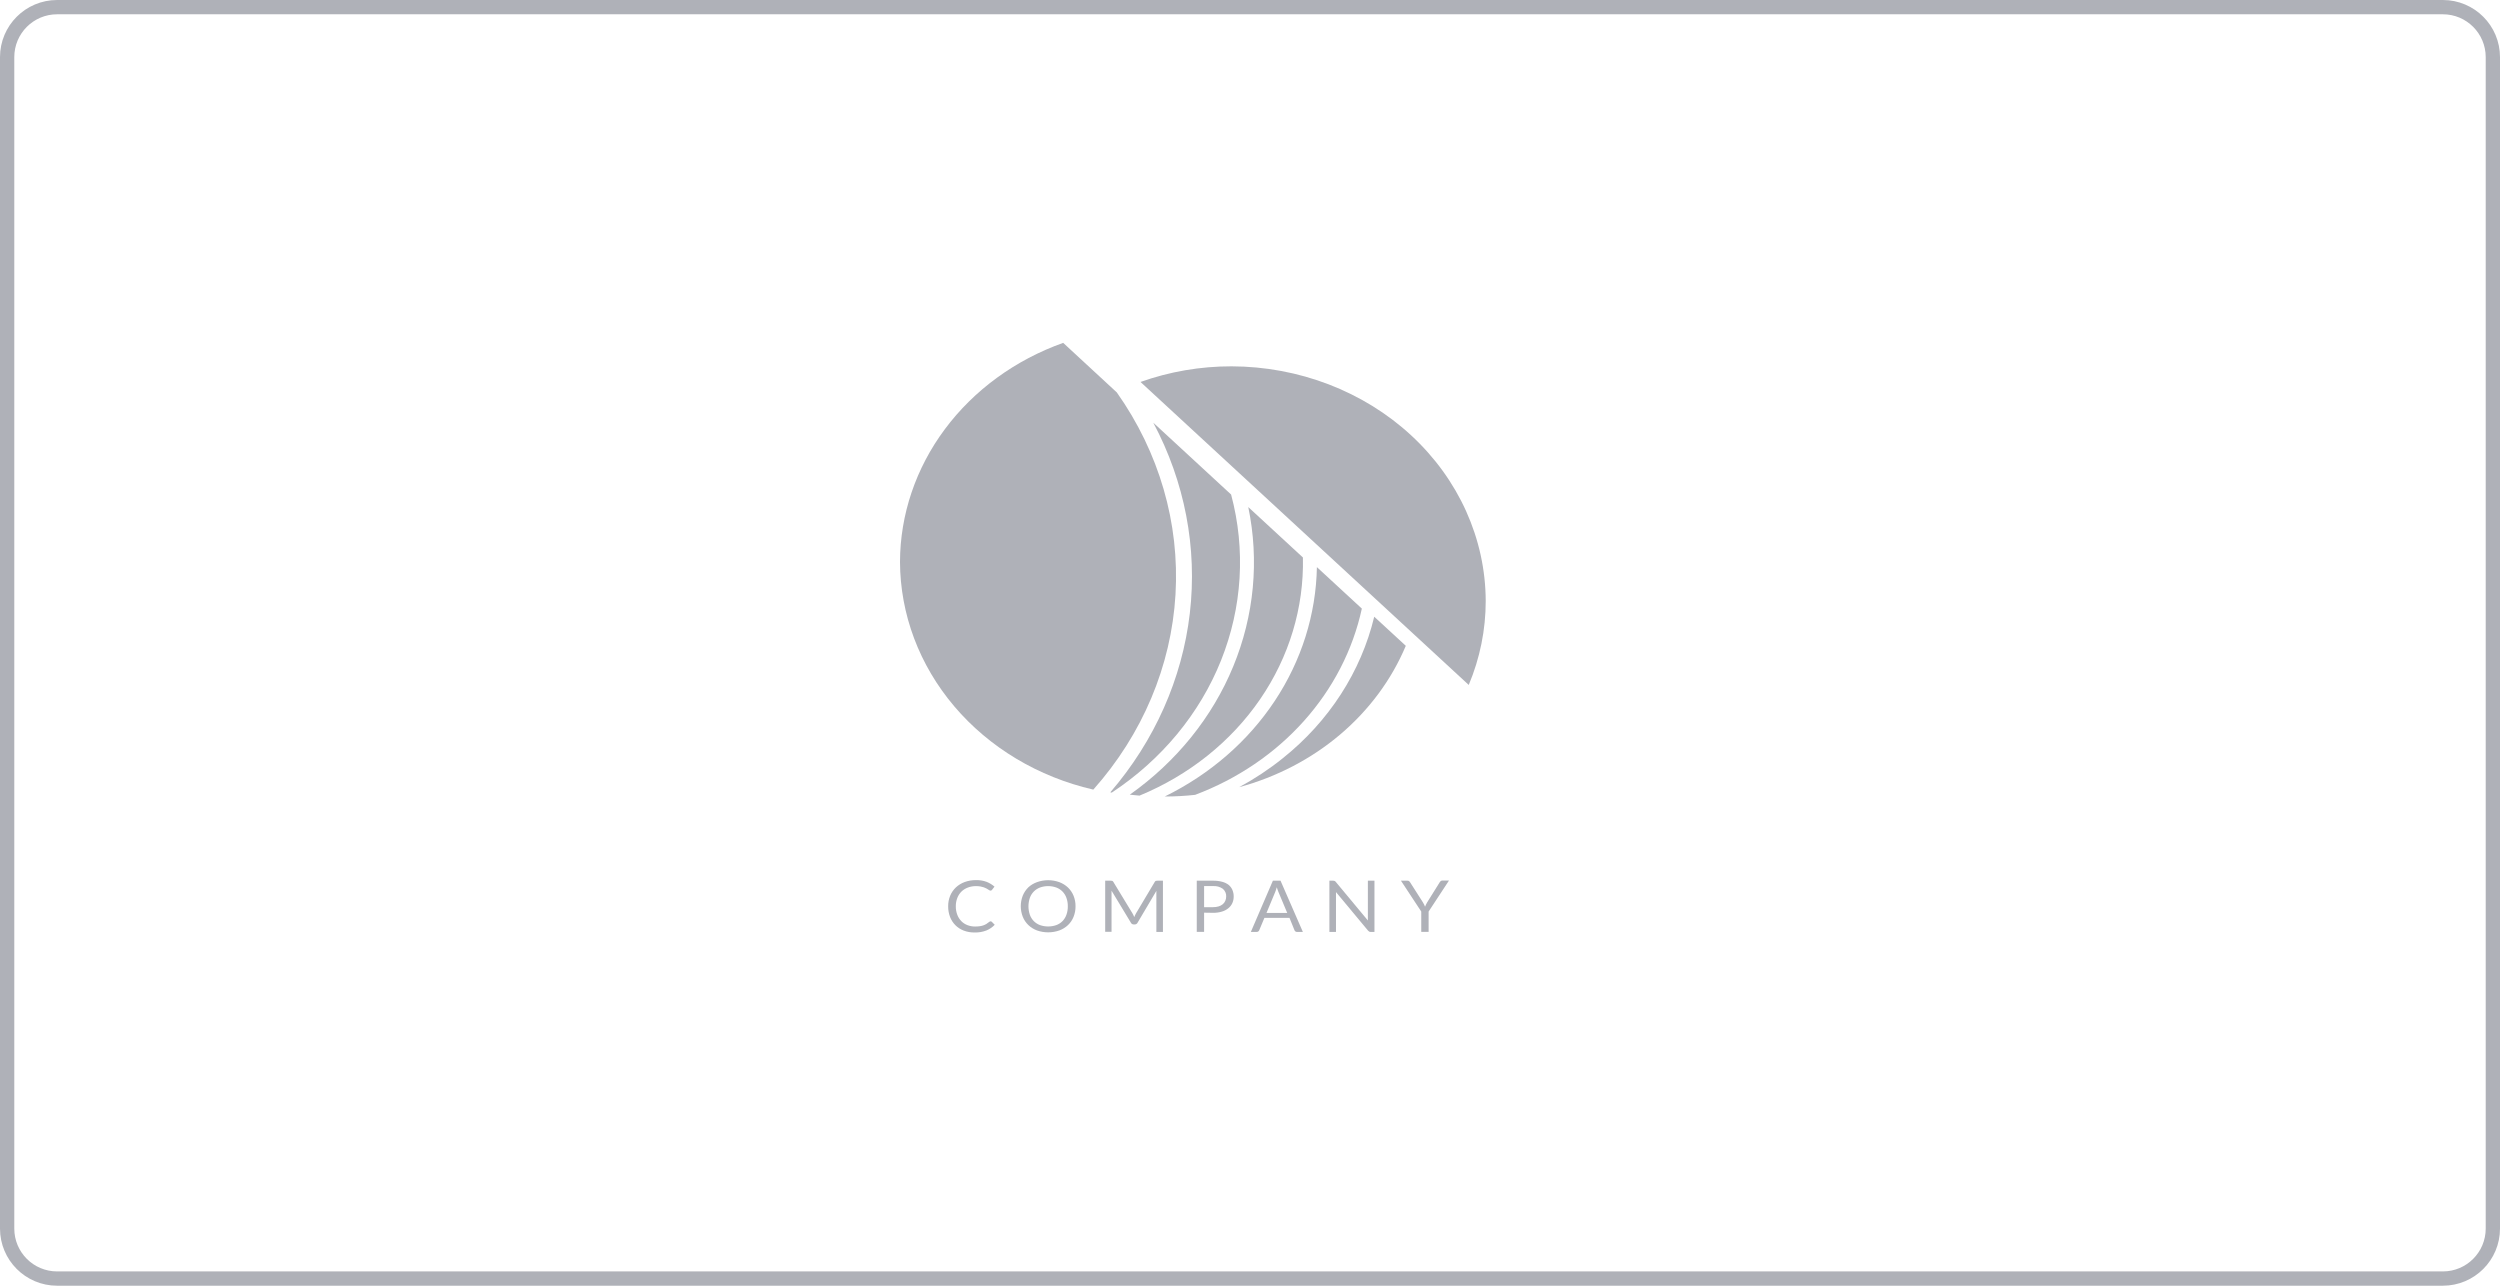
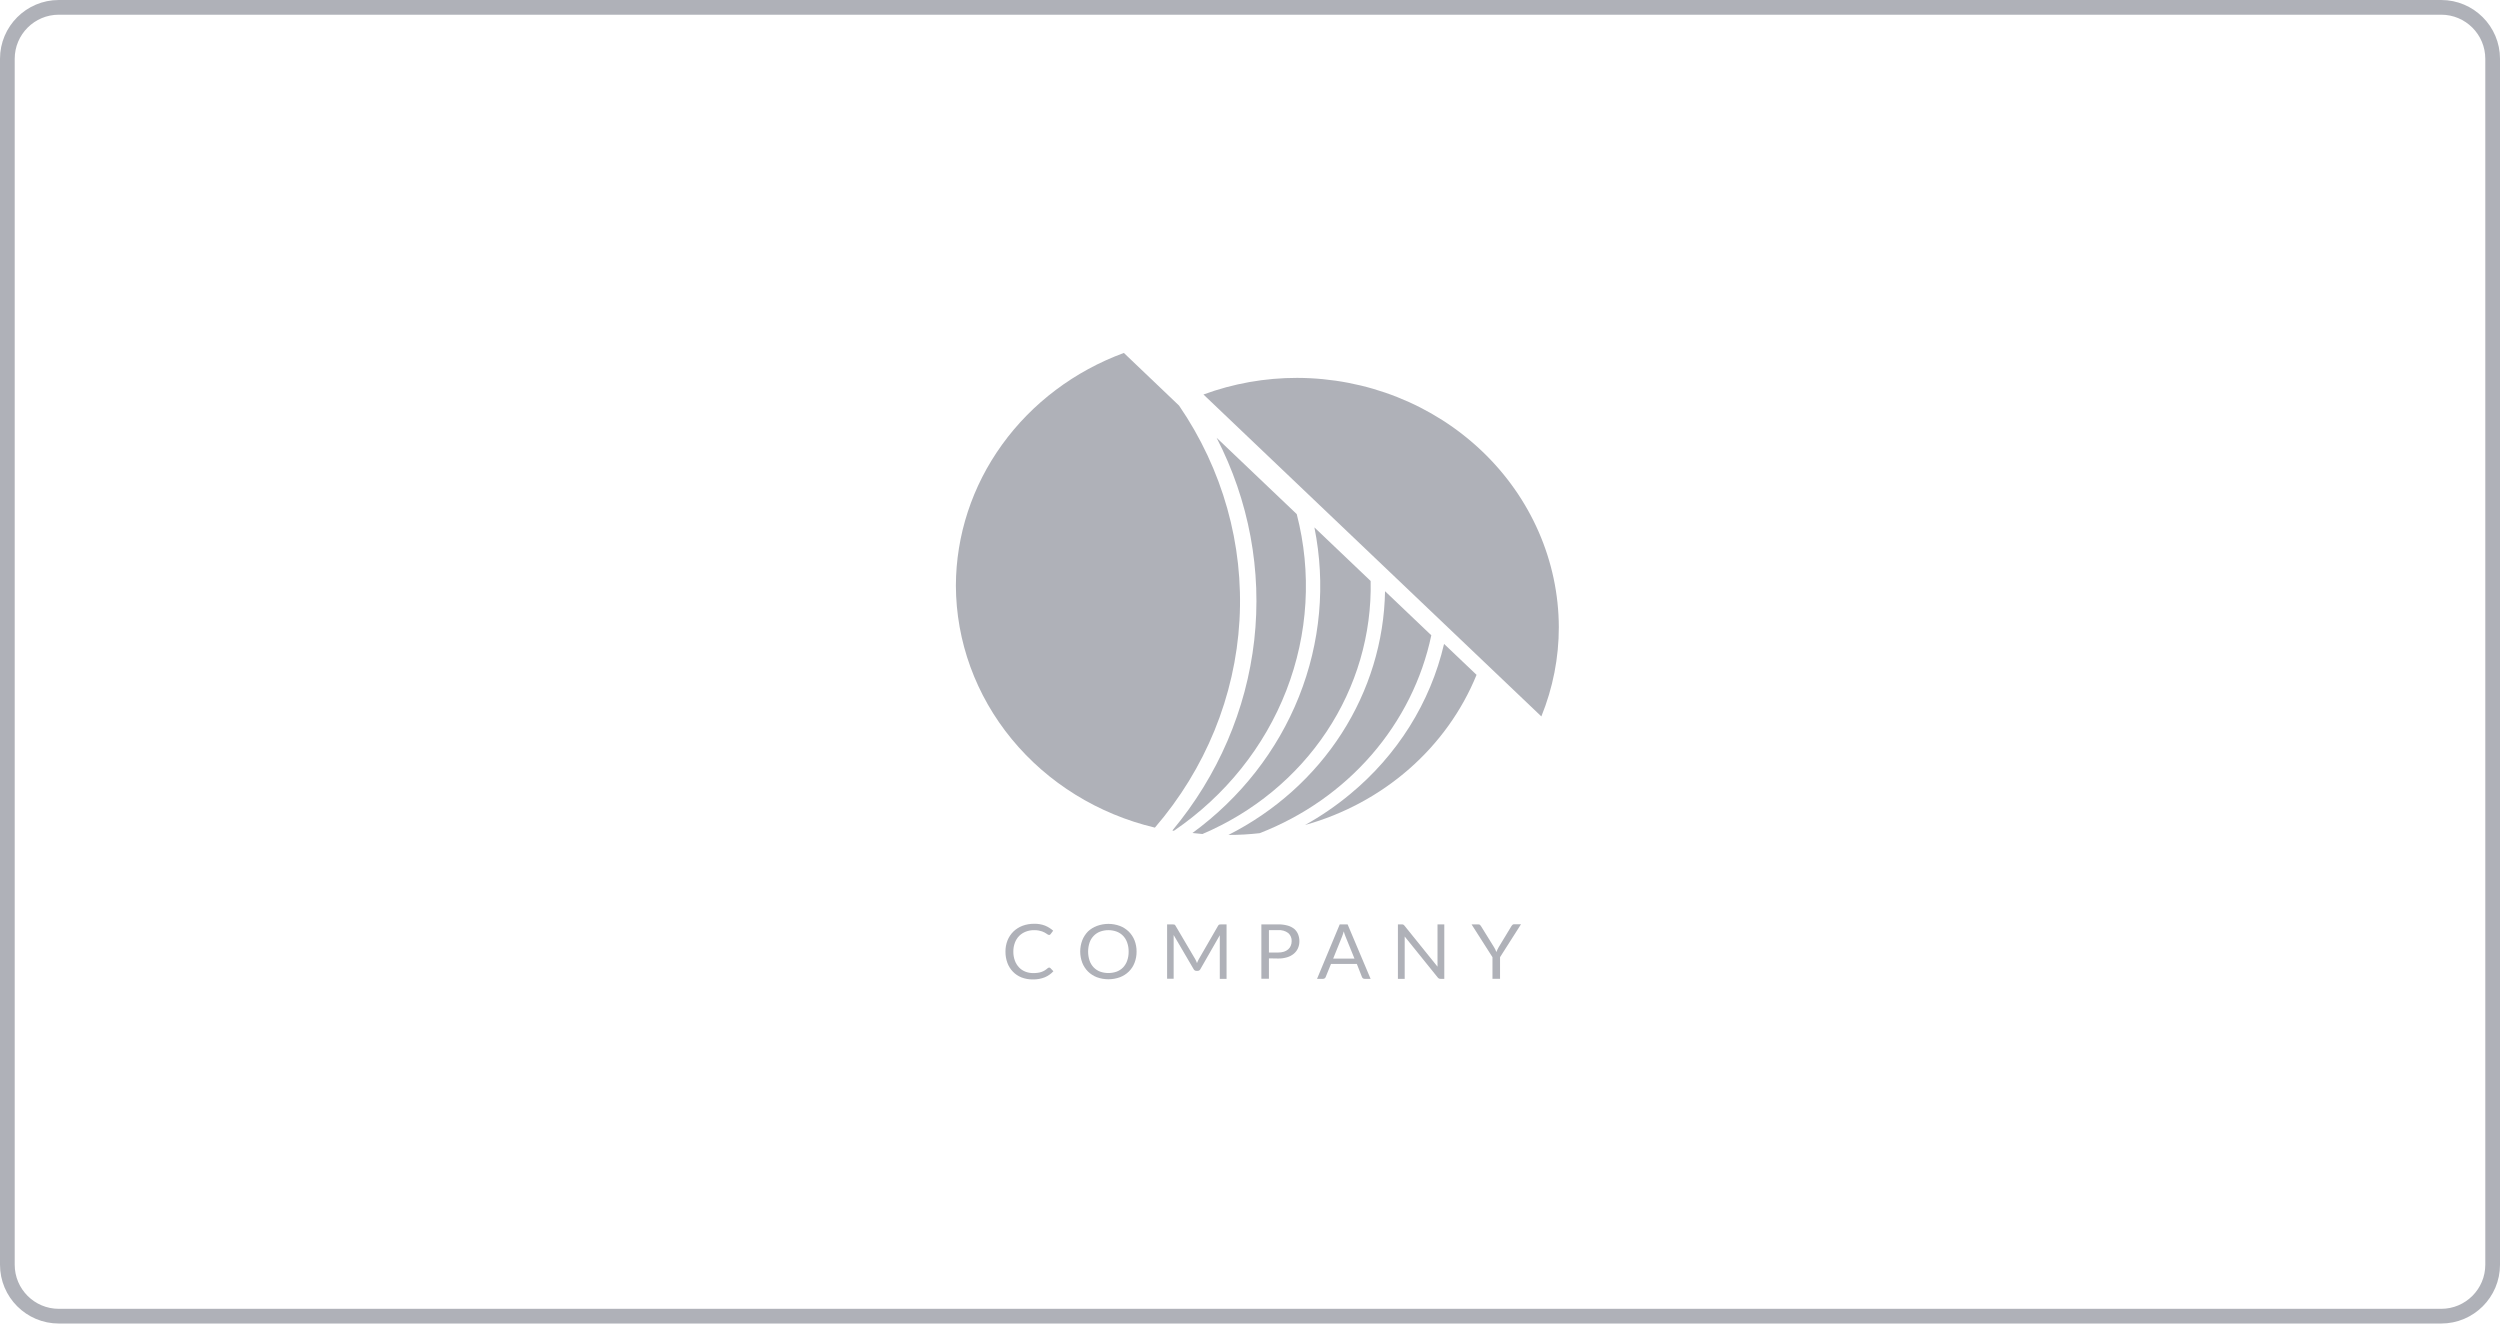
- <svg xmlns="http://www.w3.org/2000/svg" width="175" height="90" viewBox="0 0 175 90" fill="none">
-   <rect x="0.5" y="0.5" width="174" height="89" rx="3.5" stroke="#AFB1B8" />
-   <path d="M69.345 64.493C69.36 64.493 69.375 64.496 69.389 64.502C69.403 64.508 69.415 64.516 69.425 64.526L69.631 64.735C69.471 64.904 69.274 65.039 69.052 65.131C68.793 65.232 68.513 65.281 68.232 65.274C67.967 65.279 67.705 65.234 67.46 65.141C67.239 65.056 67.041 64.928 66.879 64.766C66.713 64.598 66.585 64.401 66.503 64.186C66.413 63.947 66.369 63.696 66.372 63.443C66.368 63.189 66.416 62.936 66.513 62.698C66.603 62.482 66.739 62.285 66.912 62.118C67.088 61.955 67.298 61.826 67.529 61.741C67.783 61.65 68.053 61.605 68.324 61.608C68.577 61.602 68.828 61.643 69.062 61.729C69.266 61.81 69.453 61.924 69.615 62.064L69.443 62.287C69.431 62.303 69.416 62.316 69.399 62.327C69.379 62.34 69.355 62.346 69.33 62.344C69.303 62.342 69.278 62.334 69.255 62.32L69.163 62.261L69.034 62.185C68.979 62.157 68.921 62.132 68.862 62.111C68.786 62.086 68.707 62.066 68.628 62.052C68.527 62.035 68.424 62.027 68.322 62.028C68.126 62.026 67.932 62.06 67.751 62.128C67.582 62.191 67.429 62.286 67.303 62.408C67.175 62.537 67.076 62.689 67.013 62.854C66.94 63.043 66.904 63.243 66.907 63.443C66.904 63.647 66.94 63.849 67.013 64.041C67.075 64.205 67.172 64.356 67.298 64.486C67.416 64.606 67.562 64.7 67.725 64.761C67.893 64.825 68.073 64.858 68.255 64.856C68.36 64.857 68.465 64.851 68.569 64.837C68.738 64.818 68.901 64.763 69.044 64.678C69.117 64.634 69.184 64.585 69.248 64.531C69.274 64.507 69.309 64.494 69.345 64.493Z" fill="#AFB1B8" />
-   <path d="M75.287 63.443C75.29 63.695 75.243 63.945 75.148 64.181C75.064 64.395 74.932 64.591 74.761 64.754C74.589 64.918 74.382 65.046 74.153 65.131C73.649 65.308 73.093 65.308 72.589 65.131C72.361 65.045 72.155 64.917 71.984 64.753C71.813 64.587 71.68 64.39 71.594 64.174C71.408 63.696 71.408 63.173 71.594 62.695C71.681 62.479 71.814 62.282 71.984 62.113C72.157 61.955 72.363 61.831 72.589 61.75C73.092 61.569 73.65 61.569 74.153 61.75C74.381 61.836 74.588 61.964 74.76 62.127C74.929 62.292 75.061 62.487 75.148 62.7C75.243 62.937 75.291 63.189 75.287 63.443ZM74.747 63.443C74.751 63.241 74.718 63.041 74.649 62.849C74.592 62.685 74.498 62.534 74.374 62.405C74.253 62.283 74.105 62.188 73.939 62.125C73.573 61.995 73.168 61.995 72.802 62.125C72.637 62.188 72.488 62.283 72.368 62.405C72.242 62.533 72.147 62.685 72.09 62.849C71.959 63.236 71.959 63.65 72.09 64.036C72.148 64.201 72.243 64.352 72.368 64.48C72.489 64.602 72.637 64.697 72.802 64.758C73.169 64.885 73.573 64.885 73.939 64.758C74.105 64.697 74.253 64.602 74.374 64.48C74.497 64.351 74.591 64.2 74.649 64.036C74.718 63.845 74.751 63.644 74.747 63.443Z" fill="#AFB1B8" />
-   <path d="M79.341 64.065L79.395 64.198C79.415 64.151 79.433 64.108 79.454 64.065C79.474 64.02 79.496 63.977 79.521 63.934L80.835 61.729C80.861 61.691 80.884 61.667 80.91 61.66C80.945 61.65 80.981 61.646 81.018 61.648H81.406V65.236H80.946V62.598C80.946 62.565 80.946 62.527 80.946 62.486C80.943 62.445 80.943 62.404 80.946 62.363L79.624 64.599C79.607 64.633 79.58 64.661 79.546 64.681C79.513 64.701 79.473 64.711 79.433 64.711H79.359C79.319 64.711 79.279 64.701 79.246 64.681C79.212 64.662 79.185 64.633 79.168 64.599L77.808 62.349C77.808 62.391 77.808 62.434 77.808 62.477C77.808 62.52 77.808 62.557 77.808 62.591V65.228H77.363V61.648H77.751C77.788 61.646 77.824 61.65 77.859 61.66C77.891 61.675 77.916 61.699 77.931 61.729L79.274 63.937C79.3 63.978 79.323 64.021 79.341 64.065Z" fill="#AFB1B8" />
-   <path d="M84.287 63.887V65.231H83.773V61.648H84.92C85.136 61.645 85.352 61.671 85.56 61.727C85.727 61.77 85.881 61.846 86.013 61.95C86.127 62.047 86.215 62.167 86.27 62.301C86.331 62.447 86.361 62.603 86.358 62.759C86.36 62.916 86.328 63.072 86.263 63.218C86.201 63.355 86.106 63.478 85.985 63.576C85.853 63.684 85.698 63.765 85.529 63.813C85.329 63.873 85.12 63.901 84.91 63.897L84.287 63.887ZM84.287 63.502H84.91C85.045 63.504 85.179 63.486 85.308 63.448C85.415 63.415 85.513 63.362 85.596 63.294C85.674 63.228 85.734 63.147 85.771 63.056C85.813 62.96 85.834 62.858 85.833 62.755C85.839 62.655 85.821 62.555 85.781 62.463C85.741 62.37 85.68 62.287 85.602 62.218C85.405 62.077 85.158 62.008 84.91 62.026H84.287V63.502Z" fill="#AFB1B8" />
-   <path d="M91.201 65.236H90.795C90.754 65.237 90.714 65.225 90.681 65.202C90.652 65.18 90.629 65.151 90.615 65.119L90.265 64.252H88.508L88.145 65.119C88.132 65.151 88.11 65.179 88.081 65.2C88.048 65.224 88.007 65.237 87.965 65.236H87.559L89.102 61.648H89.637L91.201 65.236ZM88.655 63.904H90.105L89.493 62.443C89.446 62.334 89.408 62.221 89.377 62.106L89.318 62.294C89.3 62.351 89.28 62.403 89.262 62.446L88.655 63.904Z" fill="#AFB1B8" />
-   <path d="M93.423 61.665C93.454 61.68 93.481 61.702 93.501 61.729L95.751 64.433C95.751 64.39 95.751 64.347 95.751 64.307C95.751 64.267 95.751 64.227 95.751 64.189V61.648H96.212V65.236H95.954C95.918 65.237 95.882 65.229 95.849 65.214C95.817 65.197 95.789 65.174 95.767 65.148L93.519 62.446C93.521 62.487 93.521 62.528 93.519 62.569C93.519 62.61 93.519 62.645 93.519 62.678V65.236H93.058V61.648H93.331C93.363 61.647 93.394 61.653 93.423 61.665Z" fill="#AFB1B8" />
-   <path d="M100.003 63.809V65.233H99.488V63.809L98.066 61.648H98.526C98.566 61.646 98.605 61.657 98.637 61.679C98.665 61.702 98.688 61.729 98.706 61.759L99.596 63.153C99.632 63.213 99.663 63.267 99.689 63.319C99.715 63.372 99.735 63.422 99.753 63.471L99.82 63.317C99.845 63.261 99.874 63.206 99.908 63.153L100.785 61.75C100.803 61.722 100.826 61.696 100.852 61.674C100.882 61.649 100.922 61.637 100.962 61.638H101.428L100.003 63.809Z" fill="#AFB1B8" />
-   <path d="M79.086 55.627C79.31 55.654 79.536 55.675 79.765 55.694C83.236 54.261 86.172 51.915 88.206 48.95C90.241 45.986 91.283 42.533 91.204 39.024L87.379 35.494C88.156 39.229 87.793 43.091 86.328 46.647C84.864 50.203 82.356 53.312 79.086 55.627Z" fill="#AFB1B8" />
-   <path d="M77.721 55.463L77.823 55.482C81.318 53.175 83.982 49.953 85.471 46.234C86.96 42.514 87.207 38.468 86.178 34.618L80.73 29.589C82.933 33.722 83.82 38.348 83.288 42.929C82.755 47.509 80.824 51.856 77.721 55.463Z" fill="#AFB1B8" />
-   <path d="M96.196 43.17C95.271 47.025 93.023 50.502 89.786 53.084C88.841 53.843 87.822 54.518 86.741 55.102C89.376 54.388 91.799 53.123 93.821 51.408C95.843 49.692 97.412 47.571 98.406 45.207L96.196 43.17Z" fill="#AFB1B8" />
-   <path d="M95.329 42.602L92.183 39.699C92.123 43.009 91.104 46.244 89.231 49.068C87.358 51.892 84.699 54.201 81.532 55.755H81.548C82.253 55.755 82.959 55.716 83.659 55.639C86.619 54.524 89.234 52.75 91.27 50.475C93.306 48.2 94.701 45.495 95.329 42.602Z" fill="#AFB1B8" />
-   <path d="M78.176 27.469L74.423 24C71.068 25.197 68.183 27.3 66.145 30.036C64.106 32.771 63.011 36.011 63 39.33V39.33C63.013 42.999 64.35 46.559 66.801 49.446C69.252 52.334 72.676 54.384 76.532 55.273C79.974 51.403 81.989 46.62 82.285 41.619C82.58 36.619 81.141 31.662 78.176 27.469Z" fill="#AFB1B8" />
-   <path d="M104 42.068C103.986 37.715 102.107 33.545 98.773 30.467C95.439 27.39 90.921 25.655 86.206 25.643C84.027 25.641 81.867 26.012 79.835 26.737L102.812 47.946C103.598 46.072 104.001 44.078 104 42.068Z" fill="#AFB1B8" />
+ <svg xmlns="http://www.w3.org/2000/svg" width="170" height="90" viewBox="0 0 170 90" fill="none">
+   <rect x="0.5" y="0.5" width="169" height="89" rx="3.5" stroke="#AFB1B8" />
+   <path d="M71.345 65.795C71.36 65.795 71.375 65.798 71.389 65.804C71.403 65.81 71.415 65.818 71.425 65.829L71.631 66.045C71.471 66.219 71.274 66.359 71.052 66.454C70.793 66.558 70.513 66.608 70.232 66.601C69.967 66.606 69.705 66.559 69.46 66.464C69.239 66.376 69.041 66.244 68.879 66.076C68.713 65.903 68.585 65.7 68.503 65.478C68.413 65.232 68.369 64.972 68.372 64.711C68.368 64.449 68.416 64.188 68.513 63.942C68.603 63.719 68.739 63.516 68.912 63.344C69.088 63.175 69.298 63.042 69.529 62.954C69.783 62.86 70.053 62.814 70.324 62.817C70.577 62.811 70.828 62.853 71.062 62.942C71.266 63.026 71.453 63.143 71.615 63.287L71.443 63.518C71.431 63.534 71.416 63.548 71.399 63.559C71.379 63.573 71.355 63.579 71.33 63.577C71.303 63.575 71.278 63.566 71.255 63.552L71.163 63.491L71.034 63.412C70.979 63.383 70.921 63.358 70.862 63.336C70.786 63.31 70.707 63.29 70.628 63.275C70.527 63.257 70.424 63.249 70.322 63.251C70.126 63.248 69.932 63.283 69.751 63.353C69.582 63.419 69.429 63.517 69.303 63.643C69.175 63.776 69.076 63.933 69.013 64.103C68.94 64.299 68.904 64.504 68.907 64.711C68.904 64.921 68.94 65.13 69.013 65.329C69.075 65.498 69.172 65.654 69.298 65.787C69.416 65.912 69.562 66.009 69.725 66.072C69.893 66.138 70.073 66.171 70.255 66.17C70.36 66.171 70.465 66.165 70.569 66.15C70.738 66.13 70.901 66.074 71.044 65.986C71.117 65.941 71.184 65.89 71.248 65.834C71.274 65.81 71.309 65.796 71.345 65.795Z" fill="#AFB1B8" />
+   <path d="M77.287 64.711C77.29 64.971 77.243 65.229 77.148 65.473C77.064 65.694 76.932 65.896 76.761 66.065C76.589 66.234 76.382 66.366 76.153 66.453C75.649 66.636 75.093 66.636 74.589 66.453C74.361 66.365 74.155 66.232 73.984 66.064C73.813 65.892 73.68 65.688 73.594 65.466C73.408 64.972 73.408 64.433 73.594 63.939C73.681 63.716 73.814 63.512 73.984 63.338C74.157 63.175 74.363 63.048 74.589 62.964C75.092 62.777 75.65 62.777 76.153 62.964C76.381 63.052 76.588 63.185 76.76 63.353C76.929 63.523 77.061 63.724 77.148 63.944C77.243 64.189 77.291 64.449 77.287 64.711ZM76.747 64.711C76.751 64.503 76.718 64.296 76.649 64.098C76.592 63.929 76.498 63.773 76.374 63.64C76.253 63.514 76.105 63.415 75.939 63.351C75.573 63.217 75.168 63.217 74.802 63.351C74.637 63.415 74.488 63.514 74.368 63.64C74.242 63.772 74.147 63.928 74.09 64.098C73.959 64.497 73.959 64.925 74.09 65.323C74.148 65.493 74.243 65.649 74.368 65.782C74.489 65.907 74.637 66.005 74.802 66.069C75.169 66.199 75.573 66.199 75.939 66.069C76.105 66.005 76.253 65.907 76.374 65.782C76.497 65.648 76.591 65.493 76.649 65.323C76.718 65.126 76.751 64.919 76.747 64.711Z" fill="#AFB1B8" />
+   <path d="M81.341 65.353L81.395 65.49C81.415 65.441 81.433 65.397 81.454 65.353C81.474 65.307 81.496 65.262 81.521 65.218L82.835 62.942C82.861 62.903 82.884 62.878 82.91 62.871C82.945 62.861 82.981 62.857 83.018 62.859H83.406V66.561H82.946V63.839C82.946 63.804 82.946 63.765 82.946 63.724C82.943 63.681 82.943 63.639 82.946 63.596L81.624 65.905C81.607 65.939 81.58 65.968 81.546 65.989C81.513 66.009 81.473 66.02 81.433 66.02H81.359C81.319 66.02 81.279 66.01 81.246 65.989C81.212 65.969 81.185 65.939 81.168 65.905L79.808 63.581C79.808 63.626 79.808 63.67 79.808 63.714C79.808 63.758 79.808 63.797 79.808 63.831V66.554H79.363V62.859H79.751C79.788 62.857 79.824 62.861 79.859 62.871C79.891 62.886 79.916 62.911 79.931 62.942L81.274 65.221C81.3 65.263 81.323 65.307 81.341 65.353Z" fill="#AFB1B8" />
+   <path d="M86.287 65.169V66.556H85.773V62.858H86.92C87.136 62.855 87.352 62.882 87.56 62.939C87.727 62.984 87.881 63.063 88.013 63.17C88.127 63.27 88.215 63.394 88.27 63.532C88.331 63.683 88.361 63.844 88.358 64.005C88.36 64.168 88.328 64.328 88.263 64.478C88.201 64.62 88.106 64.747 87.985 64.848C87.853 64.96 87.698 65.043 87.529 65.093C87.329 65.154 87.12 65.183 86.91 65.179L86.287 65.169ZM86.287 64.772H86.91C87.045 64.774 87.179 64.755 87.308 64.716C87.415 64.682 87.513 64.628 87.596 64.557C87.674 64.489 87.734 64.405 87.771 64.312C87.813 64.213 87.834 64.107 87.833 64C87.839 63.898 87.821 63.795 87.781 63.699C87.741 63.603 87.68 63.517 87.602 63.447C87.405 63.3 87.158 63.23 86.91 63.248H86.287V64.772Z" fill="#AFB1B8" />
+   <path d="M93.201 66.561H92.795C92.754 66.563 92.714 66.55 92.681 66.527C92.652 66.504 92.629 66.474 92.615 66.441L92.265 65.547H90.508L90.145 66.441C90.132 66.474 90.11 66.502 90.081 66.524C90.048 66.549 90.007 66.562 89.965 66.561H89.559L91.102 62.858H91.637L93.201 66.561ZM90.655 65.186H92.105L91.493 63.679C91.446 63.566 91.408 63.45 91.377 63.331L91.318 63.525C91.3 63.584 91.28 63.638 91.262 63.682L90.655 65.186Z" fill="#AFB1B8" />
+   <path d="M95.423 62.875C95.454 62.892 95.481 62.914 95.501 62.942L97.751 65.733C97.751 65.689 97.751 65.645 97.751 65.603C97.751 65.561 97.751 65.52 97.751 65.48V62.858H98.212V66.561H97.954C97.918 66.562 97.882 66.555 97.849 66.539C97.817 66.522 97.789 66.498 97.767 66.471L95.519 63.682C95.521 63.724 95.521 63.767 95.519 63.809C95.519 63.851 95.519 63.888 95.519 63.922V66.561H95.058V62.858H95.331C95.363 62.857 95.394 62.863 95.423 62.875Z" fill="#AFB1B8" />
+   <path d="M102.003 65.088V66.559H101.488V65.088L100.066 62.858H100.526C100.566 62.856 100.605 62.867 100.637 62.89C100.665 62.914 100.688 62.942 100.706 62.974L101.596 64.412C101.632 64.473 101.663 64.53 101.689 64.584C101.715 64.638 101.735 64.689 101.753 64.74L101.82 64.581C101.845 64.523 101.874 64.466 101.908 64.412L102.785 62.964C102.803 62.935 102.826 62.908 102.852 62.885C102.882 62.86 102.922 62.847 102.962 62.849H103.428L102.003 65.088Z" fill="#AFB1B8" />
+   <path d="M81.086 56.644C81.31 56.671 81.536 56.693 81.765 56.713C85.236 55.234 88.172 52.813 90.206 49.753C92.241 46.692 93.283 43.129 93.204 39.507L89.379 35.863C90.156 39.719 89.793 43.705 88.328 47.375C86.864 51.045 84.356 54.255 81.086 56.644Z" fill="#AFB1B8" />
+   <path d="M79.721 56.475L79.823 56.494C83.318 54.113 85.982 50.788 87.471 46.949C88.96 43.11 89.207 38.933 88.178 34.959L82.73 29.769C84.933 34.035 85.82 38.81 85.288 43.537C84.755 48.265 82.824 52.751 79.721 56.475Z" fill="#AFB1B8" />
+   <path d="M98.196 43.786C97.271 47.765 95.023 51.354 91.786 54.02C90.841 54.802 89.822 55.5 88.741 56.102C91.376 55.365 93.799 54.06 95.821 52.289C97.843 50.518 99.412 48.328 100.406 45.889L98.196 43.786Z" fill="#AFB1B8" />
+   <path d="M97.329 43.2L94.183 40.203C94.123 43.62 93.104 46.959 91.231 49.874C89.358 52.788 86.699 55.172 83.532 56.776H83.548C84.253 56.776 84.959 56.736 85.659 56.656C88.619 55.505 91.234 53.674 93.27 51.326C95.306 48.978 96.701 46.187 97.329 43.2Z" fill="#AFB1B8" />
+   <path d="M80.176 27.58L76.423 24C73.068 25.235 70.183 27.406 68.145 30.23C66.106 33.053 65.01 36.397 65 39.823V39.823C65.013 43.61 66.35 47.284 68.801 50.264C71.252 53.245 74.676 55.361 78.532 56.279C81.974 52.284 83.989 47.347 84.285 42.186C84.58 37.025 83.141 31.909 80.176 27.58Z" fill="#AFB1B8" />
+   <path d="M106 42.649C105.986 38.157 104.107 33.852 100.773 30.676C97.439 27.499 92.921 25.709 88.206 25.696C86.027 25.694 83.867 26.077 81.835 26.826L104.812 48.717C105.598 46.782 106.001 44.724 106 42.649Z" fill="#AFB1B8" />
</svg>
